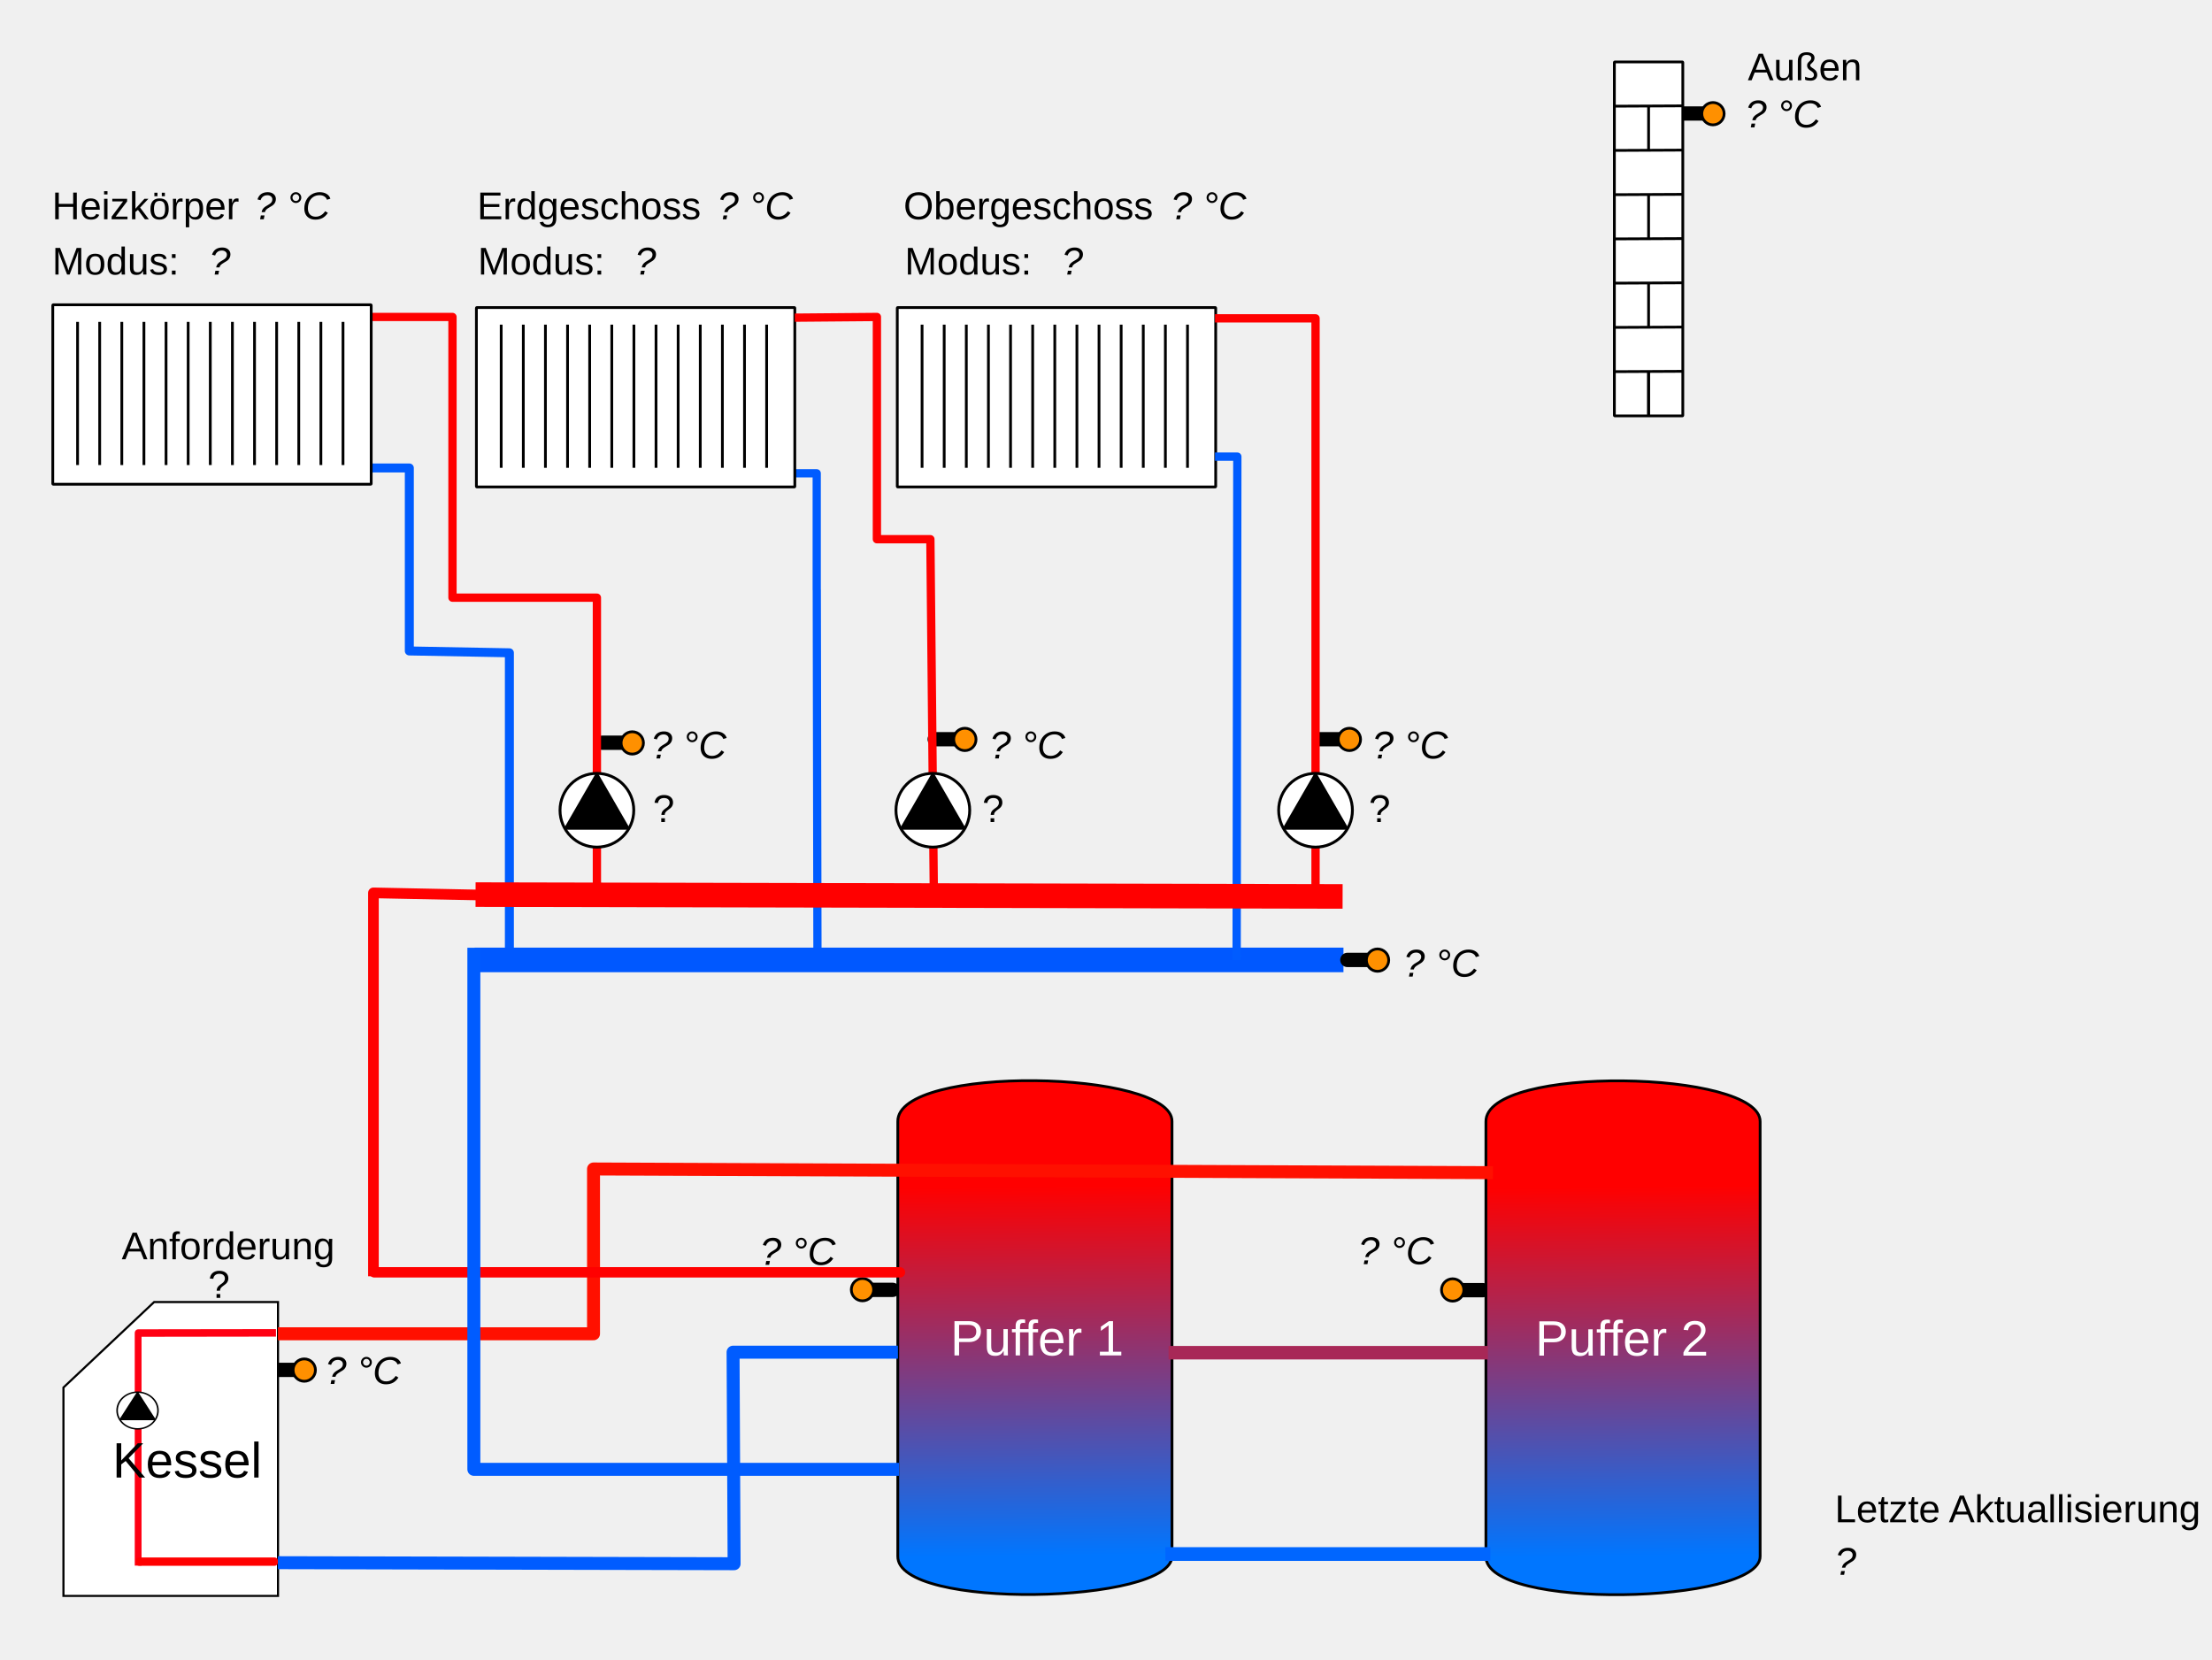
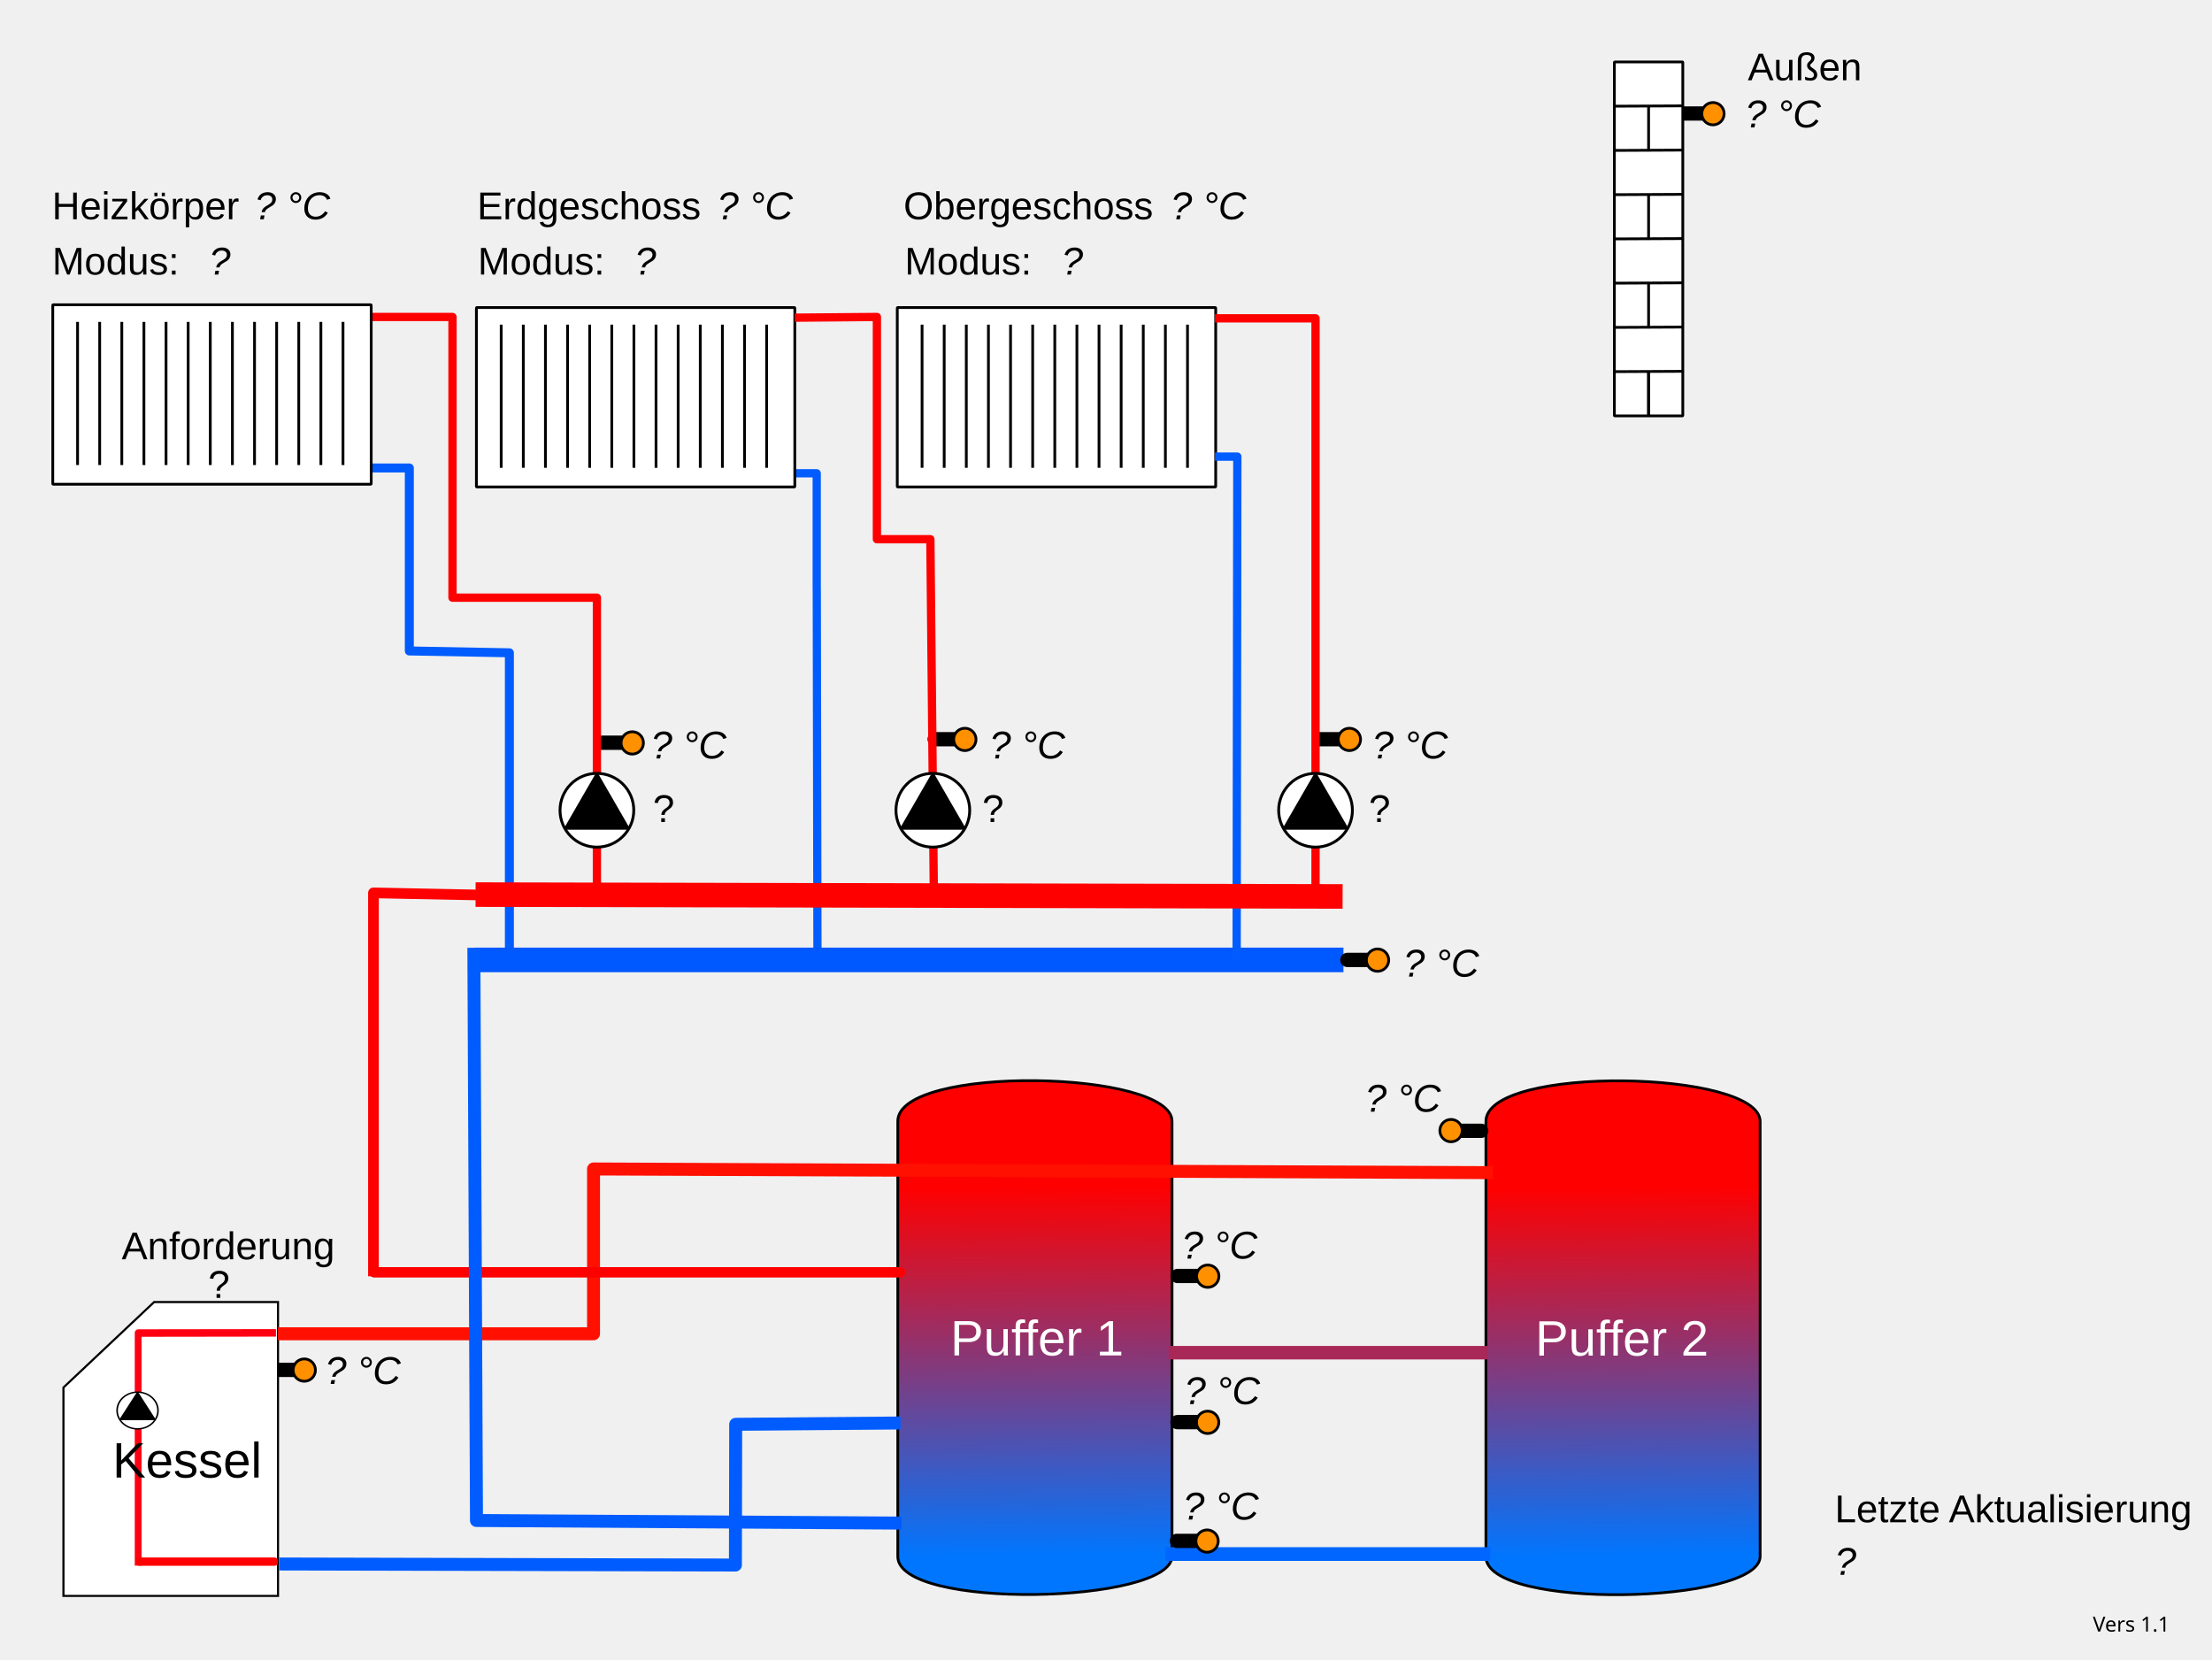
<svg xmlns="http://www.w3.org/2000/svg" xmlns:ns1="http://www.openswatchbook.org/uri/2009/osb" xmlns:xlink="http://www.w3.org/1999/xlink" width="853.333" height="640" id="svg2" version="1.1" viewBox="0 0 800 600">
  <defs id="defs4">
    <linearGradient id="linearGradient5900" ns1:paint="solid">
      <stop style="stop-color:#000000;stop-opacity:1;" offset="0" id="stop5902" />
    </linearGradient>
    <linearGradient id="linearGradient3772">
      <stop style="stop-color:#0076ff;stop-opacity:1;" offset="0" id="stop3774" />
      <stop id="stop3780" offset="1" style="stop-color:#ff0000;stop-opacity:1;" />
    </linearGradient>
    <linearGradient xlink:href="#linearGradient3772-2" id="linearGradient3806-8" x1="253.485" y1="380.47" x2="254.372" y2="223.271" gradientUnits="userSpaceOnUse" gradientTransform="translate(214.2857,-10.77039)" />
    <linearGradient id="linearGradient3772-2">
      <stop style="stop-color:#0076ff;stop-opacity:1;" offset="0" id="stop3774-7" />
      <stop id="stop3780-7" offset="1" style="stop-color:#ff0000;stop-opacity:1;" />
    </linearGradient>
    <linearGradient y2="246.842" x2="252.229" y1="380.47" x1="253.485" gradientTransform="translate(230,228.007)" gradientUnits="userSpaceOnUse" id="linearGradient3823" xlink:href="#linearGradient3772-2" />
    <linearGradient y2="246.842" x2="252.229" y1="380.47" x1="253.485" gradientTransform="translate(249.2857,29.53019)" gradientUnits="userSpaceOnUse" id="linearGradient3823-2" xlink:href="#linearGradient3772-2-6" />
    <linearGradient id="linearGradient3772-2-6">
      <stop style="stop-color:#0076ff;stop-opacity:1;" offset="0" id="stop3774-7-0" />
      <stop id="stop3780-7-4" offset="1" style="stop-color:#ff0000;stop-opacity:1;" />
    </linearGradient>
    <linearGradient y2="246.842" x2="252.229" y1="380.47" x1="253.485" gradientTransform="translate(442.7017,228.0776)" gradientUnits="userSpaceOnUse" id="linearGradient3867" xlink:href="#linearGradient3772-2-6" />
    <linearGradient y2="246.842" x2="252.229" y1="380.47" x1="253.485" gradientTransform="translate(230,228.007)" gradientUnits="userSpaceOnUse" id="linearGradient3823-25" xlink:href="#linearGradient3772-2-5" />
    <linearGradient id="linearGradient3772-2-5">
      <stop style="stop-color:#0076ff;stop-opacity:1;" offset="0" id="stop3774-7-2" />
      <stop id="stop3780-7-1" offset="1" style="stop-color:#ff0000;stop-opacity:1;" />
    </linearGradient>
  </defs>
  <g id="layer2" />
  <g id="layer3" />
  <g id="layer1" transform="translate(-111.4286,-45.71429)" style="opacity:1">
    <g id="g5355-5-0-8-4" transform="rotate(180,346.9802,328.2722)">
      <path id="path5352-2-9-9-6" d="m 354.415,342.234 h 10.363" style="fill:none;stroke:#000000;stroke-width:5.173;stroke-linecap:round;stroke-linejoin:miter;stroke-miterlimit:4;stroke-dasharray:none;stroke-opacity:1" />
      <circle transform="translate(43.74835,-92.67661)" id="path5350-7-5-0-8" style="fill:#ff9000;fill-opacity:1;stroke:#000000;stroke-width:1;stroke-linejoin:round;stroke-miterlimit:4;stroke-dasharray:none;stroke-opacity:1" cx="310.117" cy="434.84" r="4.041" />
    </g>
    <path style="fill:none;stroke:#005cff;stroke-width:3.252;stroke-linecap:butt;stroke-linejoin:round;stroke-miterlimit:4;stroke-dasharray:none;stroke-opacity:1" d="M 295.655,391.721 V 281.791 l -36.188,-0.667 v -66.173 h -15.256" id="path6116" />
    <path style="fill:none;stroke:#005cff;stroke-width:2.975;stroke-linecap:butt;stroke-linejoin:round;stroke-miterlimit:4;stroke-dasharray:none;stroke-opacity:1" d="m 407.079,395.074 -0.253,-136.051 h -0.022 v -42.149 h -16.626" id="path6020" />
    <g id="g5355-5-0" transform="rotate(180,476.6608,327.6394)">
      <path id="path5352-2-9" d="m 354.415,342.234 h 10.363" style="fill:none;stroke:#000000;stroke-width:5.173;stroke-linecap:round;stroke-linejoin:miter;stroke-miterlimit:4;stroke-dasharray:none;stroke-opacity:1" />
      <circle transform="translate(43.74835,-92.67661)" id="path5350-7-5" style="fill:#ff9000;fill-opacity:1;stroke:#000000;stroke-width:1;stroke-linejoin:round;stroke-miterlimit:4;stroke-dasharray:none;stroke-opacity:1" cx="310.117" cy="434.84" r="4.041" />
    </g>
    <g id="g5355-3-2" transform="rotate(180,555.975,470.2242)" />
    <g id="g5355-3" transform="rotate(180,555.975,399.1698)" />
-     <g id="g5355-9" transform="translate(282.9419,170.0508)">
-       <path id="path5352-8" d="m 354.415,342.234 h 10.363" style="fill:none;stroke:#000000;stroke-width:5.173;stroke-linecap:round;stroke-linejoin:miter;stroke-miterlimit:4;stroke-dasharray:none;stroke-opacity:1" />
-       <circle transform="translate(43.74835,-92.67661)" id="path5350-2" style="fill:#ff9000;fill-opacity:1;stroke:#000000;stroke-width:1;stroke-linejoin:round;stroke-miterlimit:4;stroke-dasharray:none;stroke-opacity:1" cx="310.117" cy="434.84" r="4.041" />
-     </g>
-     <g id="g5355" transform="translate(69.49197,169.9422)">
-       <path id="path5352" d="m 354.415,342.234 h 10.363" style="fill:none;stroke:#000000;stroke-width:5.173;stroke-linecap:round;stroke-linejoin:miter;stroke-miterlimit:4;stroke-dasharray:none;stroke-opacity:1" />
-       <circle transform="translate(43.74835,-92.67661)" id="path5350" style="fill:#ff9000;fill-opacity:1;stroke:#000000;stroke-width:1;stroke-linejoin:round;stroke-miterlimit:4;stroke-dasharray:none;stroke-opacity:1" cx="310.117" cy="434.84" r="4.041" />
-     </g>
    <g id="g5355-9-4" transform="rotate(180,287.667,441.6763)">
      <path id="path5352-8-5" d="m 354.415,342.234 h 10.363" style="fill:none;stroke:#000000;stroke-width:5.173;stroke-linecap:round;stroke-linejoin:miter;stroke-miterlimit:4;stroke-dasharray:none;stroke-opacity:1" />
      <circle transform="translate(43.74835,-92.67661)" id="path5350-2-2" style="fill:#ff9000;fill-opacity:1;stroke:#000000;stroke-width:1;stroke-linejoin:round;stroke-miterlimit:4;stroke-dasharray:none;stroke-opacity:1" cx="310.117" cy="434.84" r="4.041" />
    </g>
    <path style="fill:url(#linearGradient3823);fill-opacity:1;stroke:#000000;stroke-width:0.999;stroke-linecap:butt;stroke-linejoin:miter;stroke-opacity:1;stroke-miterlimit:4;stroke-dasharray:none" d="M 436.128,608.477 V 451.278 c -0.247,-20.662 99.474,-18.686 99.173,0 v 157.199 c 0.157,17.307 -99.597,19.67 -99.173,0 z" id="path3798-1" />
    <path style="fill:#ffffff;fill-opacity:1;stroke:#000000;stroke-width:0.764px;stroke-linecap:butt;stroke-linejoin:miter;stroke-opacity:1" d="m 134.377,622.857 h 77.593 V 516.577 H 167.18 l -32.803,30.915 z" id="path3850" />
    <path style="fill:url(#linearGradient3867);fill-opacity:1;stroke:#000000;stroke-width:1px;stroke-linecap:butt;stroke-linejoin:miter;stroke-opacity:1" d="M 648.83,608.547 V 451.348 c -0.247,-20.662 99.474,-18.686 99.173,0 v 157.199 c 0.157,17.307 -99.597,19.67 -99.173,0 z" id="path3798-1-9" />
    <path style="fill:none;stroke:#ff1000;stroke-width:4.688;stroke-linecap:butt;stroke-linejoin:round;stroke-miterlimit:4;stroke-dasharray:none;stroke-opacity:1" d="m 211.939,528.057 h 114.147 v -59.599 l 325.299,1.333" id="path5426" />
    <g id="g5635" transform="translate(-378.2355,87.00124)">
      <rect ry="0.179" transform="translate(111.4286,45.71429)" y="24.213" x="550.533" height="64.89" width="115.157" id="rect5571" style="fill:#ffffff;fill-opacity:1;stroke:#000000;stroke-width:1;stroke-linecap:round;stroke-linejoin:round;stroke-miterlimit:4;stroke-dasharray:none;stroke-opacity:1" />
      <path id="path5573" d="M 670.927,76.115 V 127.885" style="fill:none;stroke:#000000;stroke-width:1px;stroke-linecap:butt;stroke-linejoin:miter;stroke-opacity:1" />
      <path style="fill:none;stroke:#000000;stroke-width:1px;stroke-linecap:butt;stroke-linejoin:miter;stroke-opacity:1" d="M 710.927,76.115 V 127.885" id="path5611" />
      <path id="path5613" d="M 702.927,76.115 V 127.885" style="fill:none;stroke:#000000;stroke-width:1px;stroke-linecap:butt;stroke-linejoin:miter;stroke-opacity:1" />
      <path style="fill:none;stroke:#000000;stroke-width:1px;stroke-linecap:butt;stroke-linejoin:miter;stroke-opacity:1" d="M 694.927,76.115 V 127.885" id="path5615" />
      <path id="path5617" d="M 686.927,76.115 V 127.885" style="fill:none;stroke:#000000;stroke-width:1px;stroke-linecap:butt;stroke-linejoin:miter;stroke-opacity:1" />
      <path style="fill:none;stroke:#000000;stroke-width:1px;stroke-linecap:butt;stroke-linejoin:miter;stroke-opacity:1" d="M 678.927,76.115 V 127.885" id="path5619" />
      <path id="path5621" d="M 718.927,76.115 V 127.885" style="fill:none;stroke:#000000;stroke-width:1px;stroke-linecap:butt;stroke-linejoin:miter;stroke-opacity:1" />
      <path style="fill:none;stroke:#000000;stroke-width:1px;stroke-linecap:butt;stroke-linejoin:miter;stroke-opacity:1" d="M 726.927,76.115 V 127.885" id="path5623" />
      <path id="path5625" d="M 734.927,76.115 V 127.885" style="fill:none;stroke:#000000;stroke-width:1px;stroke-linecap:butt;stroke-linejoin:miter;stroke-opacity:1" />
      <path style="fill:none;stroke:#000000;stroke-width:1px;stroke-linecap:butt;stroke-linejoin:miter;stroke-opacity:1" d="M 742.927,76.115 V 127.885" id="path5627" />
      <path id="path5629" d="M 750.927,76.115 V 127.885" style="fill:none;stroke:#000000;stroke-width:1px;stroke-linecap:butt;stroke-linejoin:miter;stroke-opacity:1" />
      <path style="fill:none;stroke:#000000;stroke-width:1px;stroke-linecap:butt;stroke-linejoin:miter;stroke-opacity:1" d="M 758.927,76.115 V 127.885" id="path5631" />
      <path id="path5633" d="M 766.927,76.115 V 127.885" style="fill:none;stroke:#000000;stroke-width:1px;stroke-linecap:butt;stroke-linejoin:miter;stroke-opacity:1" />
    </g>
    <g id="g5635-2" transform="translate(-226.0194,87.00124)">
      <rect ry="0.179" transform="translate(111.4286,45.71429)" y="24.213" x="550.533" height="64.89" width="115.157" id="rect5571-7" style="fill:#ffffff;fill-opacity:1;stroke:#000000;stroke-width:1;stroke-linecap:round;stroke-linejoin:round;stroke-miterlimit:4;stroke-dasharray:none;stroke-opacity:1" />
      <path id="path5573-5" d="M 670.927,76.115 V 127.885" style="fill:none;stroke:#000000;stroke-width:1px;stroke-linecap:butt;stroke-linejoin:miter;stroke-opacity:1" />
      <path style="fill:none;stroke:#000000;stroke-width:1px;stroke-linecap:butt;stroke-linejoin:miter;stroke-opacity:1" d="M 710.927,76.115 V 127.885" id="path5611-7" />
      <path id="path5613-8" d="M 702.927,76.115 V 127.885" style="fill:none;stroke:#000000;stroke-width:1px;stroke-linecap:butt;stroke-linejoin:miter;stroke-opacity:1" />
      <path style="fill:none;stroke:#000000;stroke-width:1px;stroke-linecap:butt;stroke-linejoin:miter;stroke-opacity:1" d="M 694.927,76.115 V 127.885" id="path5615-2" />
      <path id="path5617-7" d="M 686.927,76.115 V 127.885" style="fill:none;stroke:#000000;stroke-width:1px;stroke-linecap:butt;stroke-linejoin:miter;stroke-opacity:1" />
      <path style="fill:none;stroke:#000000;stroke-width:1px;stroke-linecap:butt;stroke-linejoin:miter;stroke-opacity:1" d="M 678.927,76.115 V 127.885" id="path5619-8" />
      <path id="path5621-0" d="M 718.927,76.115 V 127.885" style="fill:none;stroke:#000000;stroke-width:1px;stroke-linecap:butt;stroke-linejoin:miter;stroke-opacity:1" />
      <path style="fill:none;stroke:#000000;stroke-width:1px;stroke-linecap:butt;stroke-linejoin:miter;stroke-opacity:1" d="M 726.927,76.115 V 127.885" id="path5623-2" />
      <path id="path5625-0" d="M 734.927,76.115 V 127.885" style="fill:none;stroke:#000000;stroke-width:1px;stroke-linecap:butt;stroke-linejoin:miter;stroke-opacity:1" />
      <path style="fill:none;stroke:#000000;stroke-width:1px;stroke-linecap:butt;stroke-linejoin:miter;stroke-opacity:1" d="M 742.927,76.115 V 127.885" id="path5627-8" />
      <path id="path5629-9" d="M 750.927,76.115 V 127.885" style="fill:none;stroke:#000000;stroke-width:1px;stroke-linecap:butt;stroke-linejoin:miter;stroke-opacity:1" />
      <path style="fill:none;stroke:#000000;stroke-width:1px;stroke-linecap:butt;stroke-linejoin:miter;stroke-opacity:1" d="M 758.927,76.115 V 127.885" id="path5631-2" />
      <path id="path5633-8" d="M 766.927,76.115 V 127.885" style="fill:none;stroke:#000000;stroke-width:1px;stroke-linecap:butt;stroke-linejoin:miter;stroke-opacity:1" />
    </g>
    <g id="g5355-5" transform="rotate(180,542.4048,214.4967)">
      <path id="path5352-2" d="m 354.415,342.234 h 10.363" style="fill:none;stroke:#000000;stroke-width:5.173;stroke-linecap:round;stroke-linejoin:miter;stroke-miterlimit:4;stroke-dasharray:none;stroke-opacity:1" />
      <circle transform="translate(43.74835,-92.67661)" id="path5350-7" style="fill:#ff9000;fill-opacity:1;stroke:#000000;stroke-width:1;stroke-linejoin:round;stroke-miterlimit:4;stroke-dasharray:none;stroke-opacity:1" cx="310.117" cy="434.84" r="4.041" />
    </g>
    <rect style="fill:#ffffff;fill-opacity:1;stroke:#000000;stroke-width:1;stroke-linecap:round;stroke-linejoin:round;stroke-miterlimit:4;stroke-dasharray:none;stroke-opacity:1" id="rect5748" width="24.747" height="128" x="695.29" y="68.116" ry="0.179" />
    <path style="fill:none;stroke:#000000;stroke-width:1px;stroke-linecap:butt;stroke-linejoin:miter;stroke-opacity:1" d="m 695.29,180.116 24.737,-0.12" id="path5750" />
    <path id="path5770" d="m 695.29,164.116 24.737,-0.12" style="fill:none;stroke:#000000;stroke-width:1px;stroke-linecap:butt;stroke-linejoin:miter;stroke-opacity:1" />
    <path style="fill:none;stroke:#000000;stroke-width:1px;stroke-linecap:butt;stroke-linejoin:miter;stroke-opacity:1" d="m 695.29,148.116 24.737,-0.12" id="path5772" />
    <path id="path5774" d="m 695.29,132.116 24.737,-0.12" style="fill:none;stroke:#000000;stroke-width:1px;stroke-linecap:butt;stroke-linejoin:miter;stroke-opacity:1" />
    <path style="fill:none;stroke:#000000;stroke-width:1px;stroke-linecap:butt;stroke-linejoin:miter;stroke-opacity:1" d="m 695.29,116.116 24.737,-0.12" id="path5776" />
    <path id="path5778" d="M 695.29,100.116 720.027,99.996" style="fill:none;stroke:#000000;stroke-width:1px;stroke-linecap:butt;stroke-linejoin:miter;stroke-opacity:1" />
    <path style="fill:none;stroke:#000000;stroke-width:1px;stroke-linecap:butt;stroke-linejoin:miter;stroke-opacity:1" d="M 695.29,84.116 720.027,83.996" id="path5780" />
    <path style="fill:none;stroke:#000000;stroke-width:1px;stroke-linecap:butt;stroke-linejoin:miter;stroke-opacity:1" d="M 707.663,196.116 V 180.429" id="path5786" />
    <path id="path5799" d="M 707.663,196.116 V 180.429" style="fill:none;stroke:#000000;stroke-width:1px;stroke-linecap:butt;stroke-linejoin:miter;stroke-opacity:1" />
    <path style="fill:none;stroke:#000000;stroke-width:1px;stroke-linecap:butt;stroke-linejoin:miter;stroke-opacity:1" d="M 707.663,164.116 V 148.429" id="path5801" />
    <path id="path5803" d="M 707.663,132.116 V 116.429" style="fill:none;stroke:#000000;stroke-width:1px;stroke-linecap:butt;stroke-linejoin:miter;stroke-opacity:1" />
    <path style="fill:none;stroke:#000000;stroke-width:1px;stroke-linecap:butt;stroke-linejoin:miter;stroke-opacity:1" d="M 707.663,100.116 V 84.429" id="path5805" />
    <text xml:space="preserve" style="font-style:normal;font-weight:normal;line-height:0%;font-family:Arial;letter-spacing:0px;word-spacing:0px;fill:#ffffff;fill-opacity:1;stroke:none" x="455.141" y="535.882" id="text5807-7">
      <tspan id="tspan5809-8" x="455.141" y="535.882" style="font-size:18px;line-height:125%;fill:#ffffff;fill-opacity:1;stroke:none">Puffer 1</tspan>
    </text>
    <text xml:space="preserve" style="font-style:normal;font-weight:normal;line-height:0%;font-family:Arial;letter-spacing:0px;word-spacing:0px;fill:#ffffff;fill-opacity:1;stroke:none" x="666.665" y="535.952" id="text5807-7-7">
      <tspan id="tspan5809-8-8" x="666.665" y="535.952" style="font-size:18px;line-height:125%;fill:#ffffff;fill-opacity:1;stroke:none">Puffer 2</tspan>
    </text>
    <g id="g5875" transform="matrix(1.147986,0,0,1.147986,-181.4118,172.6125)" />
    <path style="fill:none;stroke:#0058ff;stroke-width:8.892;stroke-linecap:butt;stroke-linejoin:miter;stroke-miterlimit:4;stroke-dasharray:none;stroke-opacity:1" d="M 597.308,392.857 H 283.068" id="path5903-1" />
    <path style="fill:none;stroke:#ff0000;stroke-width:3;stroke-linecap:butt;stroke-linejoin:round;stroke-miterlimit:4;stroke-dasharray:none;stroke-opacity:1" d="M 475.782,323.723 V 115.127 H 439.416" id="path5927" transform="translate(111.4286,45.71429)" />
    <path style="fill:none;stroke:#005cff;stroke-width:3;stroke-linecap:butt;stroke-linejoin:round;stroke-miterlimit:4;stroke-dasharray:none;stroke-opacity:1" d="m 447.245,347.143 0.253,-182.014 h -8.081" id="path5933" transform="translate(111.4286,45.71429)" />
    <path style="fill:none;stroke:#ff0000;stroke-width:8.881;stroke-linecap:butt;stroke-linejoin:miter;stroke-miterlimit:4;stroke-dasharray:none;stroke-opacity:1" d="M 596.998,369.902 283.425,369.236" id="path5903" />
    <g transform="matrix(0,1.147986,-1.147986,0,1024.076,-87.79021)" id="g5953">
      <circle style="fill:#ffffff;fill-opacity:1;stroke:#000000;stroke-width:0.9;stroke-linecap:round;stroke-linejoin:bevel;stroke-miterlimit:4;stroke-dasharray:none;stroke-opacity:1" id="path5955" transform="translate(111.4286,45.71429)" cx="260.114" cy="334.835" r="11.617" />
      <path style="fill:#000000;fill-opacity:1;stroke:#000000;stroke-width:0.9;stroke-linecap:round;stroke-linejoin:bevel;stroke-miterlimit:4;stroke-dasharray:none;stroke-opacity:1" id="path5957" d="m 255.77,324.352 0,11.541 0,11.541 -9.995,-5.77 -9.995,-5.77 9.995,-5.77 z" transform="matrix(0.8603826,0,0,0.8603826,157.2154,91.55289)" />
    </g>
    <g id="g5355-5-0-8" transform="rotate(180,407.1227,327.6394)">
      <path id="path5352-2-9-9" d="m 354.415,342.234 h 10.363" style="fill:none;stroke:#000000;stroke-width:5.173;stroke-linecap:round;stroke-linejoin:miter;stroke-miterlimit:4;stroke-dasharray:none;stroke-opacity:1" />
      <circle transform="translate(43.74835,-92.67661)" id="path5350-7-5-0" style="fill:#ff9000;fill-opacity:1;stroke:#000000;stroke-width:1;stroke-linejoin:round;stroke-miterlimit:4;stroke-dasharray:none;stroke-opacity:1" cx="310.117" cy="434.84" r="4.041" />
    </g>
    <path style="fill:none;stroke:#ff0000;stroke-width:3;stroke-linecap:butt;stroke-linejoin:round;stroke-miterlimit:4;stroke-dasharray:none;stroke-opacity:1" d="M 337.746,324.188 336.483,195 h -19.34 v -80.373 l -29.688,0.253" id="path6018" transform="translate(111.4286,45.71429)" />
    <g transform="matrix(0,1.147986,-1.147986,0,885.6661,-87.79021)" id="g5953-0">
      <circle style="fill:#ffffff;fill-opacity:1;stroke:#000000;stroke-width:0.9;stroke-linecap:round;stroke-linejoin:bevel;stroke-miterlimit:4;stroke-dasharray:none;stroke-opacity:1" id="path5955-0" transform="translate(111.4286,45.71429)" cx="260.114" cy="334.835" r="11.617" />
      <path style="fill:#000000;fill-opacity:1;stroke:#000000;stroke-width:0.9;stroke-linecap:round;stroke-linejoin:bevel;stroke-miterlimit:4;stroke-dasharray:none;stroke-opacity:1" id="path5957-7" d="m 255.77,324.352 0,11.541 0,11.541 -9.995,-5.77 -9.995,-5.77 9.995,-5.77 z" transform="matrix(0.8603826,0,0,0.8603826,157.2154,91.55289)" />
    </g>
    <text xml:space="preserve" style="font-style:normal;font-weight:normal;line-height:0%;font-family:Arial;letter-spacing:0px;word-spacing:0px;fill:#ffffff;fill-opacity:1;stroke:none" x="208.564" y="196.805" id="text5807-7-8">
      <tspan id="tspan5809-8-6" x="208.564" y="196.805" style="font-size:14px;line-height:125%;text-align:center;text-anchor:middle;fill:#ffffff;fill-opacity:1;stroke:none">WW</tspan>
      <tspan x="208.564" y="214.305" style="font-size:14px;line-height:125%;text-align:center;text-anchor:middle;fill:#ffffff;fill-opacity:1;stroke:none" id="tspan6077">Speicher</tspan>
    </text>
    <path style="fill:none;stroke:#ff0000;stroke-width:3.001;stroke-linecap:butt;stroke-linejoin:round;stroke-miterlimit:4;stroke-dasharray:none;stroke-opacity:1" d="M 215.877,323.723 V 216.142 H 163.645 V 114.627 h -30.988" id="path6114" transform="translate(111.4286,45.71429)" />
    <text xml:space="preserve" style="font-style:normal;font-weight:normal;line-height:0%;font-family:Arial;letter-spacing:0px;word-spacing:0px;fill:#000000;fill-opacity:1;stroke:none" x="743.548" y="74.747" id="text6120-5">
      <tspan id="tspan6122-5" x="743.548" y="74.747" style="font-size:14px;line-height:1.25">Außen</tspan>
    </text>
    <text xml:space="preserve" style="font-style:normal;font-weight:normal;line-height:0%;font-family:Arial;-inkscape-font-specification:Arial;letter-spacing:0px;word-spacing:0px;fill:#000000;fill-opacity:1;stroke:none" x="130.234" y="125" id="text6147">
      <tspan id="tspan6149" x="130.234" y="125" style="font-size:14px;line-height:1.25">Heizkörper</tspan>
    </text>
    <text xml:space="preserve" style="font-style:normal;font-weight:normal;line-height:0%;font-family:Arial;-inkscape-font-specification:Arial;letter-spacing:0px;word-spacing:0px;fill:#000000;fill-opacity:1;stroke:none" x="438.202" y="125" id="text6147-1">
      <tspan id="tspan6149-5" x="438.202" y="125" style="font-size:14px;line-height:1.25">Obergeschoss</tspan>
    </text>
    <text xml:space="preserve" style="font-style:normal;font-weight:normal;line-height:0%;font-family:Arial;letter-spacing:0px;word-spacing:0px;fill:#000000;fill-opacity:1;stroke:none" x="228.964" y="546.197" id="temp_kessel">
      <tspan id="tspan6174" x="228.964" y="546.197" style="font-style:oblique;font-size:14px;line-height:1.25;-inkscape-font-specification:'Sans Oblique'">? °C</tspan>
    </text>
-     <text xml:space="preserve" style="font-style:normal;font-weight:normal;line-height:0%;font-family:Arial;text-align:end;letter-spacing:0px;word-spacing:0px;text-anchor:end;fill:#000000;fill-opacity:1;stroke:none" x="430.29" y="503.116" id="speicher1_mitte">
-       <tspan id="tspan6149-8" x="430.29" y="503.116" style="font-style:oblique;font-size:14px;line-height:1.25;-inkscape-font-specification:'Sans Oblique';text-align:end;text-anchor:end">? °C</tspan>
-     </text>
-     <text xml:space="preserve" style="font-style:oblique;font-weight:normal;line-height:0%;font-family:Arial;-inkscape-font-specification:'Sans Oblique';text-align:end;letter-spacing:0px;word-spacing:0px;text-anchor:end;fill:#000000;fill-opacity:1;stroke:none" x="646.661" y="502.892" id="speicher_Solar2">
-       <tspan id="tspan6149-0" x="646.661" y="502.892" style="font-size:14px;line-height:1.25">? °C</tspan>
-     </text>
    <text xml:space="preserve" style="font-style:oblique;font-weight:normal;line-height:0%;font-family:Arial;-inkscape-font-specification:'Sans Oblique';letter-spacing:0px;word-spacing:0px;fill:#000000;fill-opacity:1;stroke:none" x="742.577" y="91.77" id="temp_aussen">
      <tspan id="tspan6149-7-9" x="742.577" y="91.77" style="font-size:14px;line-height:1.25">? °C</tspan>
    </text>
    <text xml:space="preserve" style="font-style:normal;font-weight:normal;line-height:0%;font-family:Arial;letter-spacing:0px;word-spacing:0px;fill:#000000;fill-opacity:1;stroke:none" x="346.786" y="320" id="vl_hzkr1">
      <tspan id="tspan6174-4" x="346.786" y="320" style="font-style:oblique;font-size:14px;line-height:1.25;-inkscape-font-specification:'Sans Oblique'">? °C</tspan>
    </text>
    <text xml:space="preserve" style="font-style:normal;font-weight:normal;line-height:0%;font-family:Arial;text-align:start;letter-spacing:0px;word-spacing:0px;text-anchor:start;fill:#000000;fill-opacity:1;stroke:none" x="469.265" y="320" id="vl_hzkr2">
      <tspan id="tspan6149-8-0-5" x="469.265" y="320" style="font-style:oblique;font-size:14px;line-height:1.25;-inkscape-font-specification:'Sans Oblique';text-align:start;text-anchor:start">? °C</tspan>
    </text>
    <text xml:space="preserve" style="font-style:normal;font-weight:normal;line-height:0%;font-family:Arial;text-align:start;letter-spacing:0px;word-spacing:0px;text-anchor:start;fill:#000000;fill-opacity:1;stroke:none" x="607.658" y="320" id="vl_hzkr3">
      <tspan id="tspan6149-8-0-5-7" x="607.658" y="320" style="font-style:oblique;font-size:14px;line-height:1.25;-inkscape-font-specification:'Sans Oblique';text-align:start;text-anchor:start">? °C</tspan>
    </text>
    <text id="hz_pump_hzkr2" y="343" x="466.679" style="font-style:normal;font-weight:normal;line-height:0%;font-family:Arial;letter-spacing:0px;word-spacing:0px;fill:#000000;fill-opacity:1;stroke:none" xml:space="preserve">
      <tspan y="343" x="466.679" id="tspan6365" style="font-size:14px;line-height:1.25">?</tspan>
    </text>
    <text xml:space="preserve" style="font-style:normal;font-weight:normal;line-height:0%;font-family:Arial;letter-spacing:0px;word-spacing:0px;fill:#000000;fill-opacity:1;stroke:none" x="606.501" y="343" id="hz_pump_hzkr3">
      <tspan id="tspan6378" x="606.501" y="343" style="font-size:14px;line-height:1.25">?</tspan>
    </text>
    <path style="fill:none" d="m 168.561,486.379 c 0.73,-116.946 1.117,-142.5 2.16,-142.5 0.677,0 0.917,1.049 0.917,4 0,3.178 0.214,4 1.039,4 0.933,0 1,3.789 0.658,37.167 -0.21,20.442 -0.564,65.592 -0.787,100.333 l -0.406,63.167 h -1.997 -1.997 z" id="path3253" transform="translate(111.4286,45.71429)" />
    <path style="fill:none" d="m 168.561,486.379 c 0.73,-116.946 1.117,-142.5 2.16,-142.5 0.677,0 0.917,1.049 0.917,4 0,3.178 0.214,4 1.039,4 0.933,0 1,3.789 0.658,37.167 -0.21,20.442 -0.564,65.592 -0.787,100.333 l -0.406,63.167 h -1.997 -1.997 z" id="path3255" transform="translate(111.4286,45.71429)" />
    <text xml:space="preserve" style="font-style:normal;font-weight:normal;line-height:0%;font-family:Arial;letter-spacing:0px;word-spacing:0px;fill:#000000;fill-opacity:1;stroke:none" x="186.747" y="515.06" id="ww_HZ_Anf">
      <tspan id="tspan6331-7-9" x="186.747" y="515.06" style="font-size:14px;line-height:1.25">?</tspan>
    </text>
    <g id="g5635-4" transform="translate(-531.4452,86.00881)">
      <rect ry="0.179" transform="translate(111.4286,45.71429)" y="24.213" x="550.533" height="64.89" width="115.157" id="rect5571-8" style="fill:#ffffff;fill-opacity:1;stroke:#000000;stroke-width:1;stroke-linecap:round;stroke-linejoin:round;stroke-miterlimit:4;stroke-dasharray:none;stroke-opacity:1" />
      <path id="path5573-8" d="M 670.927,76.115 V 127.885" style="fill:none;stroke:#000000;stroke-width:1px;stroke-linecap:butt;stroke-linejoin:miter;stroke-opacity:1" />
      <path style="fill:none;stroke:#000000;stroke-width:1px;stroke-linecap:butt;stroke-linejoin:miter;stroke-opacity:1" d="M 710.927,76.115 V 127.885" id="path5611-2" />
      <path id="path5613-4" d="M 702.927,76.115 V 127.885" style="fill:none;stroke:#000000;stroke-width:1px;stroke-linecap:butt;stroke-linejoin:miter;stroke-opacity:1" />
      <path style="fill:none;stroke:#000000;stroke-width:1px;stroke-linecap:butt;stroke-linejoin:miter;stroke-opacity:1" d="M 694.927,76.115 V 127.885" id="path5615-5" />
      <path id="path5617-5" d="M 686.927,76.115 V 127.885" style="fill:none;stroke:#000000;stroke-width:1px;stroke-linecap:butt;stroke-linejoin:miter;stroke-opacity:1" />
      <path style="fill:none;stroke:#000000;stroke-width:1px;stroke-linecap:butt;stroke-linejoin:miter;stroke-opacity:1" d="M 678.927,76.115 V 127.885" id="path5619-1" />
      <path id="path5621-7" d="M 718.927,76.115 V 127.885" style="fill:none;stroke:#000000;stroke-width:1px;stroke-linecap:butt;stroke-linejoin:miter;stroke-opacity:1" />
      <path style="fill:none;stroke:#000000;stroke-width:1px;stroke-linecap:butt;stroke-linejoin:miter;stroke-opacity:1" d="M 726.927,76.115 V 127.885" id="path5623-1" />
      <path id="path5625-1" d="M 734.927,76.115 V 127.885" style="fill:none;stroke:#000000;stroke-width:1px;stroke-linecap:butt;stroke-linejoin:miter;stroke-opacity:1" />
      <path style="fill:none;stroke:#000000;stroke-width:1px;stroke-linecap:butt;stroke-linejoin:miter;stroke-opacity:1" d="M 742.927,76.115 V 127.885" id="path5627-5" />
      <path id="path5629-2" d="M 750.927,76.115 V 127.885" style="fill:none;stroke:#000000;stroke-width:1px;stroke-linecap:butt;stroke-linejoin:miter;stroke-opacity:1" />
      <path style="fill:none;stroke:#000000;stroke-width:1px;stroke-linecap:butt;stroke-linejoin:miter;stroke-opacity:1" d="M 758.927,76.115 V 127.885" id="path5631-7" />
      <path id="path5633-6" d="M 766.927,76.115 V 127.885" style="fill:none;stroke:#000000;stroke-width:1px;stroke-linecap:butt;stroke-linejoin:miter;stroke-opacity:1" />
    </g>
    <text xml:space="preserve" style="font-style:normal;font-weight:normal;line-height:0%;font-family:Arial;-inkscape-font-specification:Arial;letter-spacing:0px;word-spacing:0px;fill:#000000;fill-opacity:1;stroke:none" x="283.982" y="125" id="text6147-3">
      <tspan id="tspan6149-2" x="283.982" y="125" style="font-size:14px;line-height:1.25">Erdgeschoss</tspan>
    </text>
    <g transform="matrix(0,1.147986,-1.147986,0,764.1661,-87.79021)" id="g5953-0-2">
      <circle style="fill:#ffffff;fill-opacity:1;stroke:#000000;stroke-width:0.9;stroke-linecap:round;stroke-linejoin:bevel;stroke-miterlimit:4;stroke-dasharray:none;stroke-opacity:1" id="path5955-0-1" transform="translate(111.4286,45.71429)" cx="260.114" cy="334.835" r="11.617" />
      <path style="fill:#000000;fill-opacity:1;stroke:#000000;stroke-width:0.9;stroke-linecap:round;stroke-linejoin:bevel;stroke-miterlimit:4;stroke-dasharray:none;stroke-opacity:1" id="path5957-7-6" d="m 255.77,324.352 0,11.541 0,11.541 -9.995,-5.77 -9.995,-5.77 9.995,-5.77 z" transform="matrix(0.8603826,0,0,0.8603826,157.2154,91.55289)" />
    </g>
    <text id="hz_pump_hzkr1" y="343" x="347.58" style="font-style:normal;font-weight:normal;line-height:0%;font-family:Arial;letter-spacing:0px;word-spacing:0px;fill:#000000;fill-opacity:1;stroke:none" xml:space="preserve">
      <tspan y="343" x="347.58" id="tspan6365-5" style="font-size:14px;line-height:1.25">?</tspan>
    </text>
    <text xml:space="preserve" style="font-style:normal;font-weight:normal;line-height:0%;font-family:Arial;-inkscape-font-specification:Arial;letter-spacing:0px;word-spacing:0px;fill:#000000;fill-opacity:1;stroke:none" x="155.442" y="501.115" id="text6147-7">
      <tspan id="tspan6149-9" x="155.442" y="501.115" style="font-size:14px;line-height:1.25">Anforderung</tspan>
    </text>
    <text xml:space="preserve" style="font-style:normal;font-weight:normal;line-height:0%;font-family:Arial;letter-spacing:0px;word-spacing:0px;fill:#000000;fill-opacity:1;stroke:none" x="203.453" y="125" id="temp_Bad">
      <tspan id="tspan6174-5" x="203.453" y="125" style="font-style:oblique;font-size:14px;line-height:1.25;-inkscape-font-specification:'Sans Oblique'">? °C</tspan>
    </text>
    <text xml:space="preserve" style="font-style:normal;font-weight:normal;line-height:0%;font-family:Arial;letter-spacing:0px;word-spacing:0px;fill:#000000;fill-opacity:1;stroke:none" x="370.786" y="125" id="temp_EG">
      <tspan id="tspan6174-5-7" x="370.786" y="125" style="font-style:oblique;font-size:14px;line-height:1.25;-inkscape-font-specification:'Sans Oblique'">? °C</tspan>
    </text>
    <text xml:space="preserve" style="font-style:normal;font-weight:normal;line-height:0%;font-family:Arial;letter-spacing:0px;word-spacing:0px;fill:#000000;fill-opacity:1;stroke:none" x="534.786" y="125" id="temp_OG">
      <tspan id="tspan6174-5-7-5" x="534.786" y="125" style="font-style:oblique;font-size:14px;line-height:1.25;-inkscape-font-specification:'Sans Oblique'">? °C</tspan>
    </text>
    <path style="fill:none;stroke:#0066ff;stroke-width:4.964;stroke-linecap:butt;stroke-linejoin:miter;stroke-miterlimit:4;stroke-dasharray:none;stroke-opacity:1" d="M 650.445,607.714 H 532.912" id="path5432-6" />
    <text xml:space="preserve" style="font-style:normal;font-weight:normal;line-height:0%;font-family:Arial;letter-spacing:0px;word-spacing:0px;fill:#000000;fill-opacity:1;stroke:none" x="775" y="596.214" id="text6120-5-1">
-       <tspan id="tspan6122-5-4" x="775" y="596.214" style="font-size:14px;line-height:1.25">Letzte Aktuallisierung</tspan>
+       <tspan id="tspan6122-5-4" x="775" y="596.214" style="font-size:14px;line-height:1.25">Letzte Aktualisierung</tspan>
    </text>
    <text xml:space="preserve" style="font-style:oblique;font-weight:normal;line-height:0%;font-family:Arial;-inkscape-font-specification:'Sans Oblique';letter-spacing:0px;word-spacing:0px;fill:#000000;fill-opacity:1;stroke:none" x="775" y="615.237" id="last_update">
      <tspan id="tspan6149-7-9-3" x="775" y="615.237" style="font-size:14px;line-height:1.25">?</tspan>
    </text>
    <text xml:space="preserve" style="font-style:normal;font-weight:normal;line-height:0%;font-family:Arial;-inkscape-font-specification:Arial;letter-spacing:0px;word-spacing:0px;fill:#000000;fill-opacity:1;stroke:none" x="130.3" y="145" id="text6147-17">
      <tspan id="tspan6149-4" x="130.3" y="145" style="font-size:14px;line-height:1.25">Modus:</tspan>
    </text>
    <text xml:space="preserve" style="font-style:oblique;font-weight:normal;line-height:0%;font-family:Arial;-inkscape-font-specification:'Sans Oblique';letter-spacing:0px;word-spacing:0px;fill:#000000;fill-opacity:1;stroke:none" x="187.016" y="145" id="RASMode4_Bad">
      <tspan id="tspan6149-7-9-3-9" x="187.016" y="145" style="font-size:14px;line-height:1.25">?</tspan>
    </text>
    <text xml:space="preserve" style="font-style:normal;font-weight:normal;line-height:0%;font-family:Arial;-inkscape-font-specification:Arial;letter-spacing:0px;word-spacing:0px;fill:#000000;fill-opacity:1;stroke:none" x="284.227" y="145" id="text6147-17-4">
      <tspan id="tspan6149-4-8" x="284.227" y="145" style="font-size:14px;line-height:1.25">Modus:</tspan>
    </text>
    <text xml:space="preserve" style="font-style:oblique;font-weight:normal;line-height:0%;font-family:Arial;-inkscape-font-specification:'Sans Oblique';letter-spacing:0px;word-spacing:0px;fill:#000000;fill-opacity:1;stroke:none" x="340.943" y="145" id="RASMode6_EG">
      <tspan id="tspan6149-7-9-3-9-4" x="340.943" y="145" style="font-size:14px;line-height:1.25">?</tspan>
    </text>
    <text xml:space="preserve" style="font-style:normal;font-weight:normal;line-height:0%;font-family:Arial;-inkscape-font-specification:Arial;letter-spacing:0px;word-spacing:0px;fill:#000000;fill-opacity:1;stroke:none" x="438.627" y="145" id="text6147-17-4-5">
      <tspan id="tspan6149-4-8-5" x="438.627" y="145" style="font-size:14px;line-height:1.25">Modus:</tspan>
    </text>
    <text xml:space="preserve" style="font-style:oblique;font-weight:normal;line-height:0%;font-family:Arial;-inkscape-font-specification:'Sans Oblique';letter-spacing:0px;word-spacing:0px;fill:#000000;fill-opacity:1;stroke:none" x="495.343" y="145" id="RASMode8_OG">
      <tspan id="tspan6149-7-9-3-9-4-1" x="495.343" y="145" style="font-size:14px;line-height:1.25">?</tspan>
    </text>
    <rect style="fill:#a82857;fill-opacity:1;stroke:none;stroke-width:4.688;stroke-miterlimit:4;stroke-dasharray:none" id="rect4762" width="115.5" height="4.875" x="534.054" y="532.464" />
    <rect style="fill:#ff0000;fill-opacity:1;stroke:none;stroke-width:7.887;stroke-miterlimit:4;stroke-dasharray:none" id="rect4766" width="193.875" height="3.75" x="244.929" y="503.964" ry="1.875" />
    <path style="opacity:1;fill:none;stroke:#ff0000;stroke-width:3.852;stroke-linecap:butt;stroke-linejoin:round;stroke-miterlimit:4;stroke-dasharray:none;stroke-opacity:1" d="M 246.49,507.266 V 368.611 l 47.83,0.967" id="path6114-3" />
    <g id="g4831" transform="matrix(0.9057869,0,0,1.000772,18.85408,-0.8147457)">
      <path id="path6114-5" d="m 157.364,612.242 -0.004,-84.039 55.035,-0.07" style="opacity:1;fill:none;stroke:#ff0013;stroke-width:2.71;stroke-linecap:butt;stroke-linejoin:round;stroke-miterlimit:4;stroke-dasharray:none;stroke-opacity:1" />
    </g>
    <rect style="fill:#ff0000;fill-opacity:1;stroke:none;stroke-width:2.381;stroke-miterlimit:4;stroke-dasharray:none" id="rect4813" width="51.375" height="3" x="160.554" y="608.964" ry="1.154" />
    <g style="opacity:1" transform="matrix(0,0.5718879,0.6364498,0,-81.02667,343.3315)" id="g5953-0-9">
      <circle style="fill:#ffffff;fill-opacity:1;stroke:#000000;stroke-width:0.9;stroke-linecap:round;stroke-linejoin:bevel;stroke-miterlimit:4;stroke-dasharray:none;stroke-opacity:1" id="path5955-0-8" transform="translate(111.4286,45.71429)" cx="260.114" cy="334.835" r="11.617" />
      <path style="fill:#000000;fill-opacity:1;stroke:#000000;stroke-width:0.9;stroke-linecap:round;stroke-linejoin:bevel;stroke-miterlimit:4;stroke-dasharray:none;stroke-opacity:1" id="path5957-7-3" d="m 255.77,324.352 0,10.191 0,12.891 -8.825,-5.095 -11.164,-6.445 8.825,-5.095 z" transform="matrix(0.8603826,0,0,0.8603826,157.2154,91.55289)" />
    </g>
    <text xml:space="preserve" style="opacity:1;font-style:normal;font-weight:normal;line-height:0%;font-family:Arial;letter-spacing:0px;word-spacing:0px;fill:#000000;fill-opacity:1;stroke:none" x="152.116" y="580.054" id="text5807">
      <tspan id="tspan5809" x="152.116" y="580.054" style="font-size:18px;line-height:125%">Kessel</tspan>
    </text>
-     <path style="fill:none;stroke:#005cff;stroke-width:4.688;stroke-linecap:butt;stroke-linejoin:round;stroke-opacity:1;fill-opacity:1;stroke-miterlimit:4;stroke-dasharray:none" d="m 211.929,610.839 165,0.375 -0.375,-76.5 59.625,0" id="path4759" />
-     <path style="fill:none;fill-opacity:1;stroke:#005cff;stroke-width:4.692;stroke-linecap:butt;stroke-linejoin:round;stroke-miterlimit:4;stroke-dasharray:none;stroke-opacity:1" d="m 282.805,388.463 v 188.623 h 153.748" id="path4769" />
+     <path style="fill:none;fill-opacity:1;stroke:#005cff;stroke-width:4.688;stroke-linecap:butt;stroke-linejoin:round;stroke-miterlimit:4;stroke-dasharray:none;stroke-opacity:1" d="m 212.403,611.314 165,0.375 0.099,-50.89 59.625,-0.474" id="path4759" />
+     <path style="fill:none;fill-opacity:1;stroke:#005cff;stroke-width:4.692;stroke-linecap:butt;stroke-linejoin:round;stroke-miterlimit:4;stroke-dasharray:none;stroke-opacity:1" d="m 282.805,388.463 0.949,207.119 153.748,0.949" id="path4769" />
    <g style="opacity:1" id="g5355-5-0-4" transform="rotate(180,481.7507,367.5472)">
      <path id="path5352-2-9-8" d="m 354.415,342.234 h 10.363" style="fill:none;stroke:#000000;stroke-width:5.173;stroke-linecap:round;stroke-linejoin:miter;stroke-miterlimit:4;stroke-dasharray:none;stroke-opacity:1" />
      <circle transform="translate(43.74835,-92.67661)" id="path5350-7-5-2" style="fill:#ff9000;fill-opacity:1;stroke:#000000;stroke-width:1;stroke-linejoin:round;stroke-miterlimit:4;stroke-dasharray:none;stroke-opacity:1" cx="310.117" cy="434.84" r="4.041" />
    </g>
    <text xml:space="preserve" style="font-style:normal;font-weight:normal;font-size:12px;line-height:0%;font-family:Arial;text-align:start;letter-spacing:0px;word-spacing:0px;text-anchor:start;opacity:1;fill:#000000;fill-opacity:1;stroke:none;stroke-width:1" x="618.952" y="398.89" id="rl_hzkr">
      <tspan id="tspan6149-8-0-5-7-1" x="618.952" y="398.89" style="font-style:oblique;font-size:14px;line-height:1.25;-inkscape-font-specification:'Sans Oblique';text-align:start;text-anchor:start;stroke-width:1">? °C</tspan>
    </text>
+     <g style="opacity:1" id="g5355-7" transform="rotate(180,451.0275,451.1211)">
+       <path id="path5352-3" d="m 354.415,342.234 h 10.363" style="fill:none;stroke:#000000;stroke-width:5.173;stroke-linecap:round;stroke-linejoin:miter;stroke-miterlimit:4;stroke-dasharray:none;stroke-opacity:1" />
+       <circle transform="translate(43.74835,-92.67661)" id="path5350-8" style="fill:#ff9000;fill-opacity:1;stroke:#000000;stroke-width:1;stroke-linejoin:round;stroke-miterlimit:4;stroke-dasharray:none;stroke-opacity:1" cx="310.117" cy="434.84" r="4.041" />
+     </g>
+     <g style="opacity:1" id="g5355-7-9" transform="rotate(180,451.0475,424.6962)">
+       <path id="path5352-3-9" d="m 354.415,342.234 h 10.363" style="fill:none;stroke:#000000;stroke-width:5.173;stroke-linecap:round;stroke-linejoin:miter;stroke-miterlimit:4;stroke-dasharray:none;stroke-opacity:1" />
+       <circle transform="translate(43.74835,-92.67661)" id="path5350-8-9" style="fill:#ff9000;fill-opacity:1;stroke:#000000;stroke-width:1;stroke-linejoin:round;stroke-miterlimit:4;stroke-dasharray:none;stroke-opacity:1" cx="310.117" cy="434.84" r="4.041" />
+     </g>
+     <text xml:space="preserve" style="font-style:normal;font-weight:normal;font-size:12px;line-height:0%;font-family:Arial;text-align:end;letter-spacing:0px;word-spacing:0px;text-anchor:end;opacity:1;fill:#000000;fill-opacity:1;stroke:none;stroke-width:1" x="649.196" y="447.74" id="Speicher_Oben">
+       <tspan id="tspan6149-8-9-22" x="649.196" y="447.74" style="font-style:oblique;font-size:14px;line-height:1.25;-inkscape-font-specification:'Sans Oblique';text-align:end;text-anchor:end;stroke-width:1">? °C</tspan>
+     </text>
+     <g style="opacity:1" id="g5355-7-5" transform="translate(282.3456,112.422)">
+       <path id="path5352-3-4" d="m 354.415,342.234 h 10.363" style="fill:none;stroke:#000000;stroke-width:5.173;stroke-linecap:round;stroke-linejoin:miter;stroke-miterlimit:4;stroke-dasharray:none;stroke-opacity:1" />
+       <circle transform="translate(43.74835,-92.67661)" id="path5350-8-5" style="fill:#ff9000;fill-opacity:1;stroke:#000000;stroke-width:1;stroke-linejoin:round;stroke-miterlimit:4;stroke-dasharray:none;stroke-opacity:1" cx="310.117" cy="434.84" r="4.041" />
+     </g>
+     <text xml:space="preserve" style="font-style:normal;font-weight:normal;font-size:37.5px;line-height:1.25;font-family:sans-serif;letter-spacing:0px;word-spacing:0px;fill:#000000;fill-opacity:1;stroke:none;stroke-width:0.938" x="868.356" y="635.755" id="text5348">
+       <tspan id="tspan5346" x="868.356" y="635.755" style="font-size:7.5px;stroke-width:0.938">Vers 1.1</tspan>
+     </text>
+     <g style="opacity:1" id="g5355-7-0" transform="rotate(180,450.9235,472.5969)">
+       <path id="path5352-3-0" d="m 354.415,342.234 h 10.363" style="fill:none;stroke:#000000;stroke-width:5.173;stroke-linecap:round;stroke-linejoin:miter;stroke-miterlimit:4;stroke-dasharray:none;stroke-opacity:1" />
+       <circle transform="translate(43.74835,-92.67661)" id="path5350-8-6" style="fill:#ff9000;fill-opacity:1;stroke:#000000;stroke-width:1;stroke-linejoin:round;stroke-miterlimit:4;stroke-dasharray:none;stroke-opacity:1" cx="310.117" cy="434.84" r="4.041" />
+     </g>
+     <text xml:space="preserve" style="font-style:normal;font-weight:normal;font-size:12px;line-height:0%;font-family:Arial;text-align:start;letter-spacing:0px;word-spacing:0px;text-anchor:start;opacity:1;fill:#000000;fill-opacity:1;stroke:none;stroke-width:1" x="539.75" y="553.501" id="Speicher1_HZKr">
+       <tspan id="tspan6149-8-0-5-7-2" x="539.75" y="553.501" style="font-style:oblique;font-size:14px;line-height:1.25;-inkscape-font-specification:'Sans Oblique';text-align:start;text-anchor:start;stroke-width:1">? °C</tspan>
+     </text>
+     <text xml:space="preserve" style="font-style:normal;font-weight:normal;font-size:12px;line-height:0%;font-family:Arial;text-align:start;letter-spacing:0px;word-spacing:0px;text-anchor:start;opacity:1;fill:#000000;fill-opacity:1;stroke:none;stroke-width:1" x="538.801" y="500.857" id="Speicher1_WW">
+       <tspan id="tspan6149-8-0-5-7-2-6" x="538.801" y="500.857" style="font-style:oblique;font-size:14px;line-height:1.25;-inkscape-font-specification:'Sans Oblique';text-align:start;text-anchor:start;stroke-width:1">? °C</tspan>
+     </text>
+     <text xml:space="preserve" style="font-style:normal;font-weight:normal;font-size:12px;line-height:0%;font-family:Arial;text-align:start;letter-spacing:0px;word-spacing:0px;text-anchor:start;opacity:1;fill:#000000;fill-opacity:1;stroke:none;stroke-width:1" x="539.275" y="595.236" id="Speicher1_unten">
+       <tspan id="tspan6149-8-0-5-7-2-9" x="539.275" y="595.236" style="font-style:oblique;font-size:14px;line-height:1.25;-inkscape-font-specification:'Sans Oblique';text-align:start;text-anchor:start;stroke-width:1">? °C</tspan>
+     </text>
  </g>
</svg>
